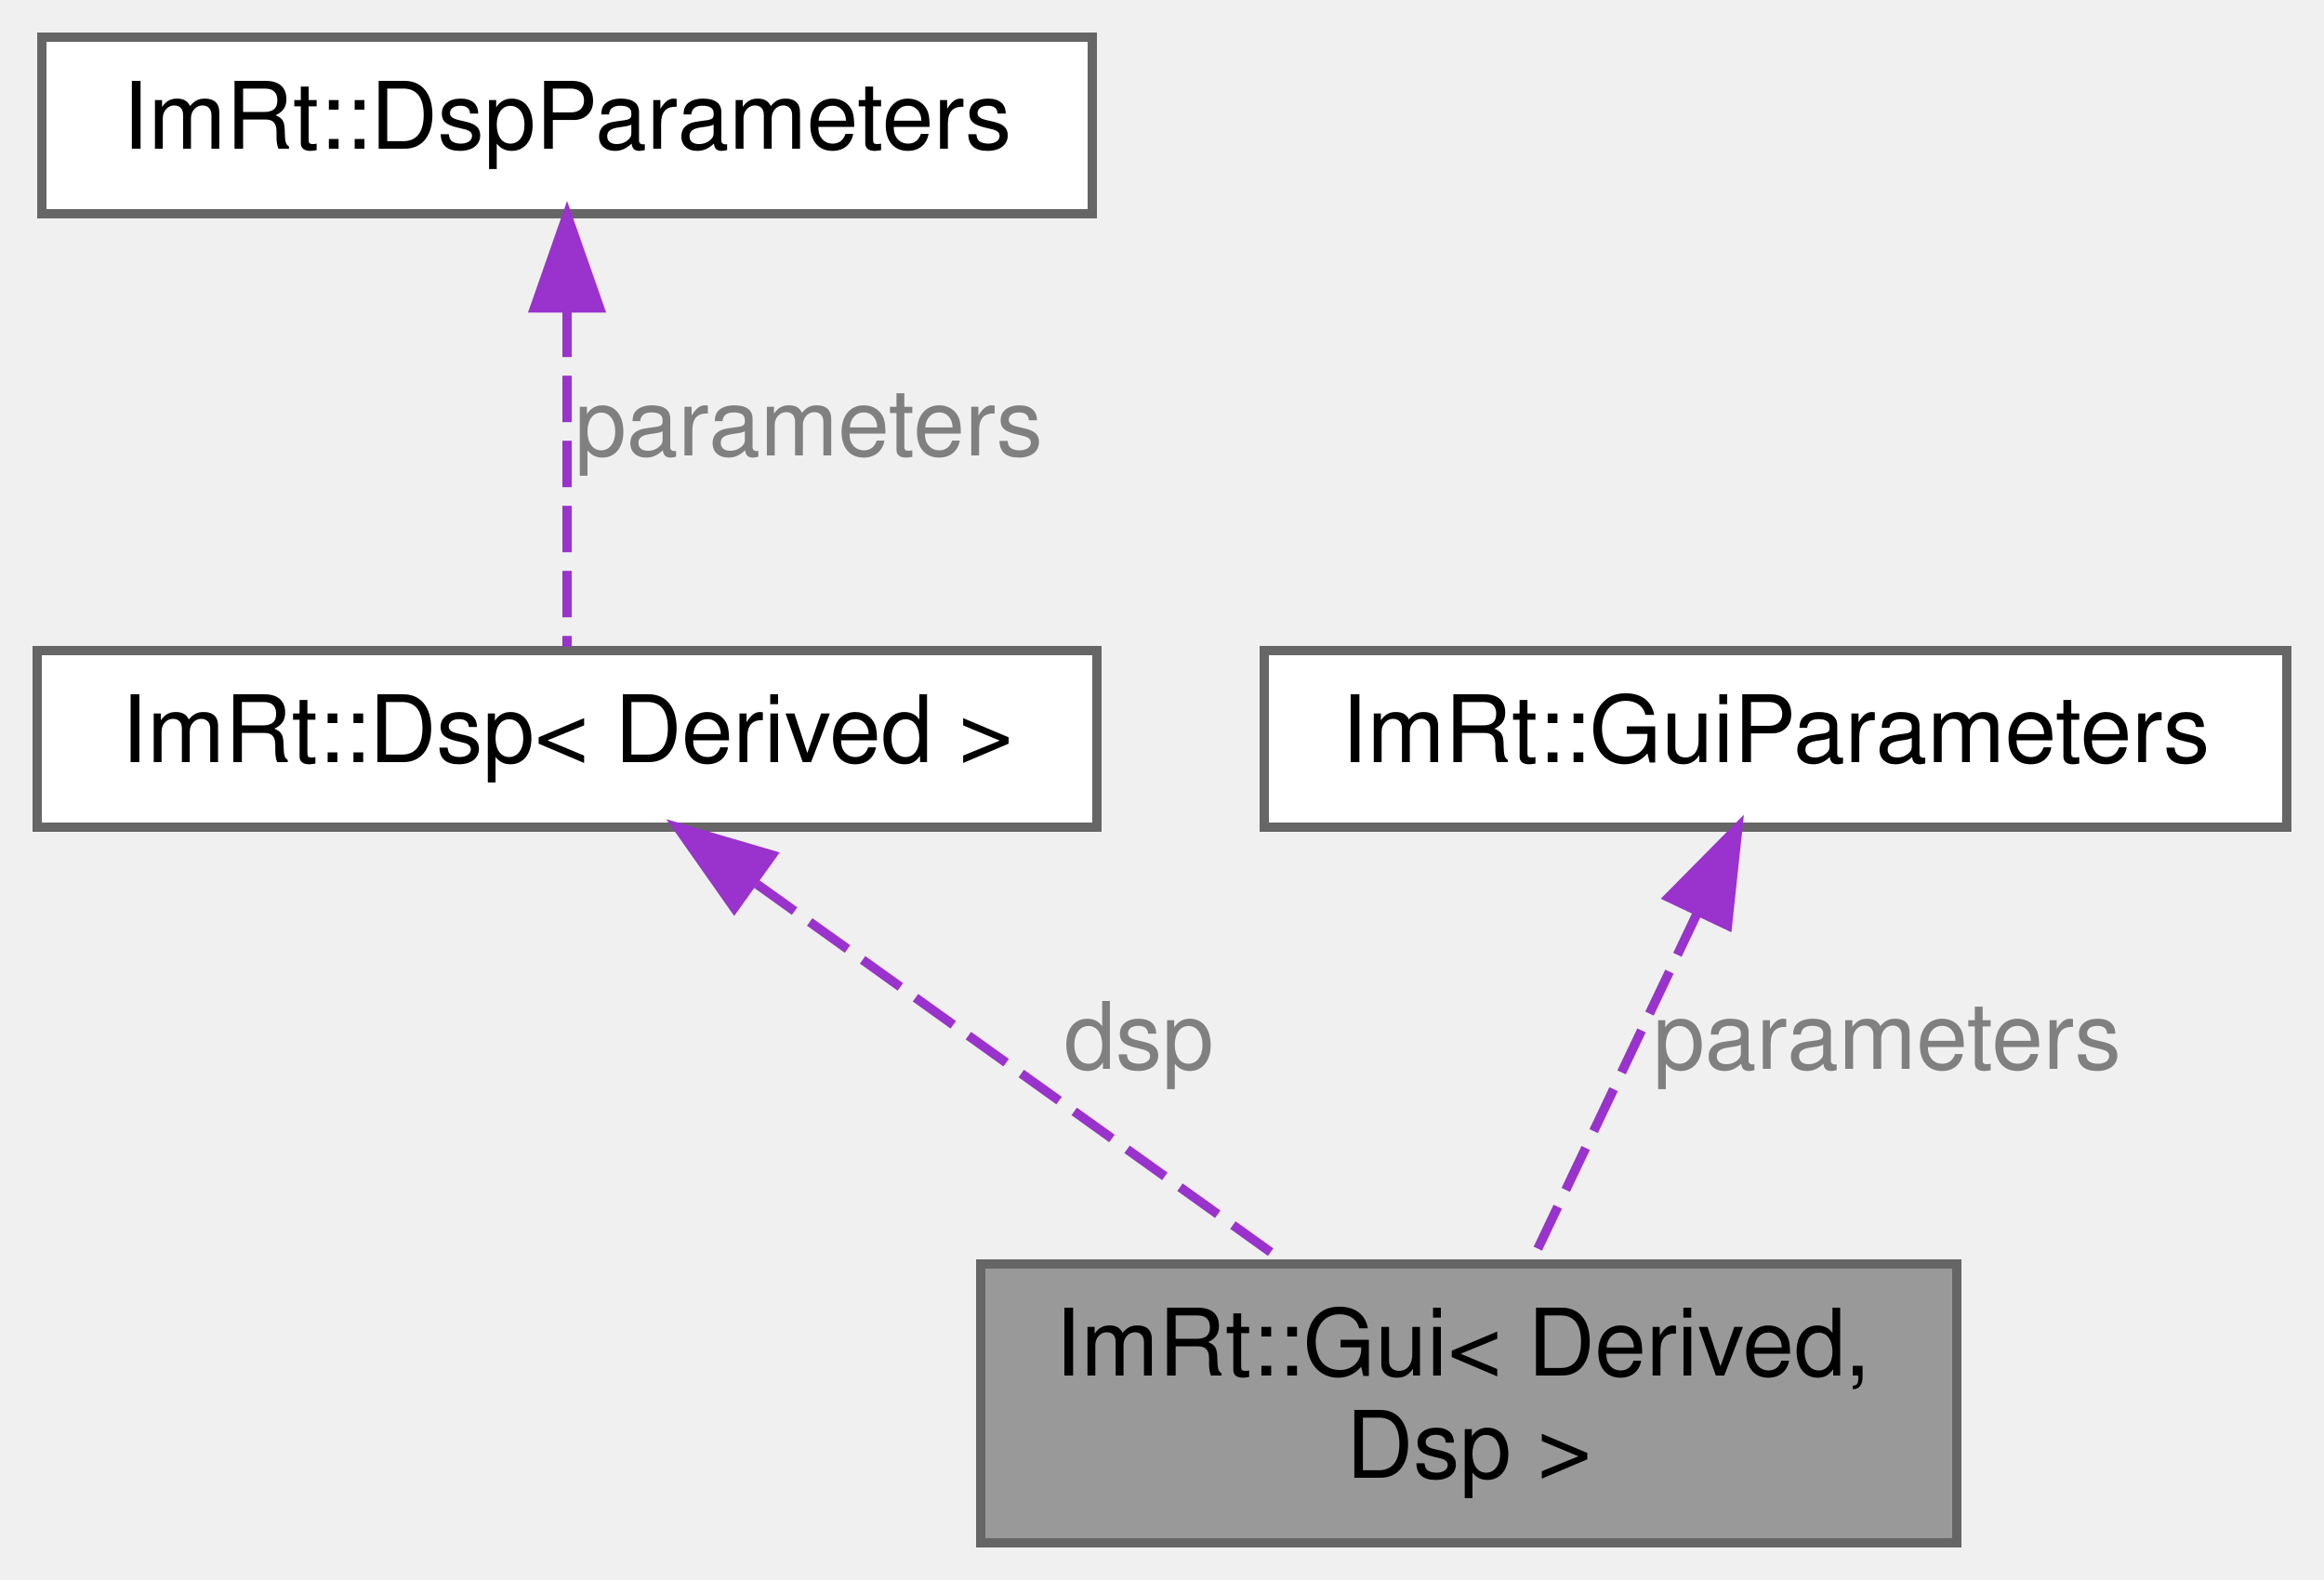
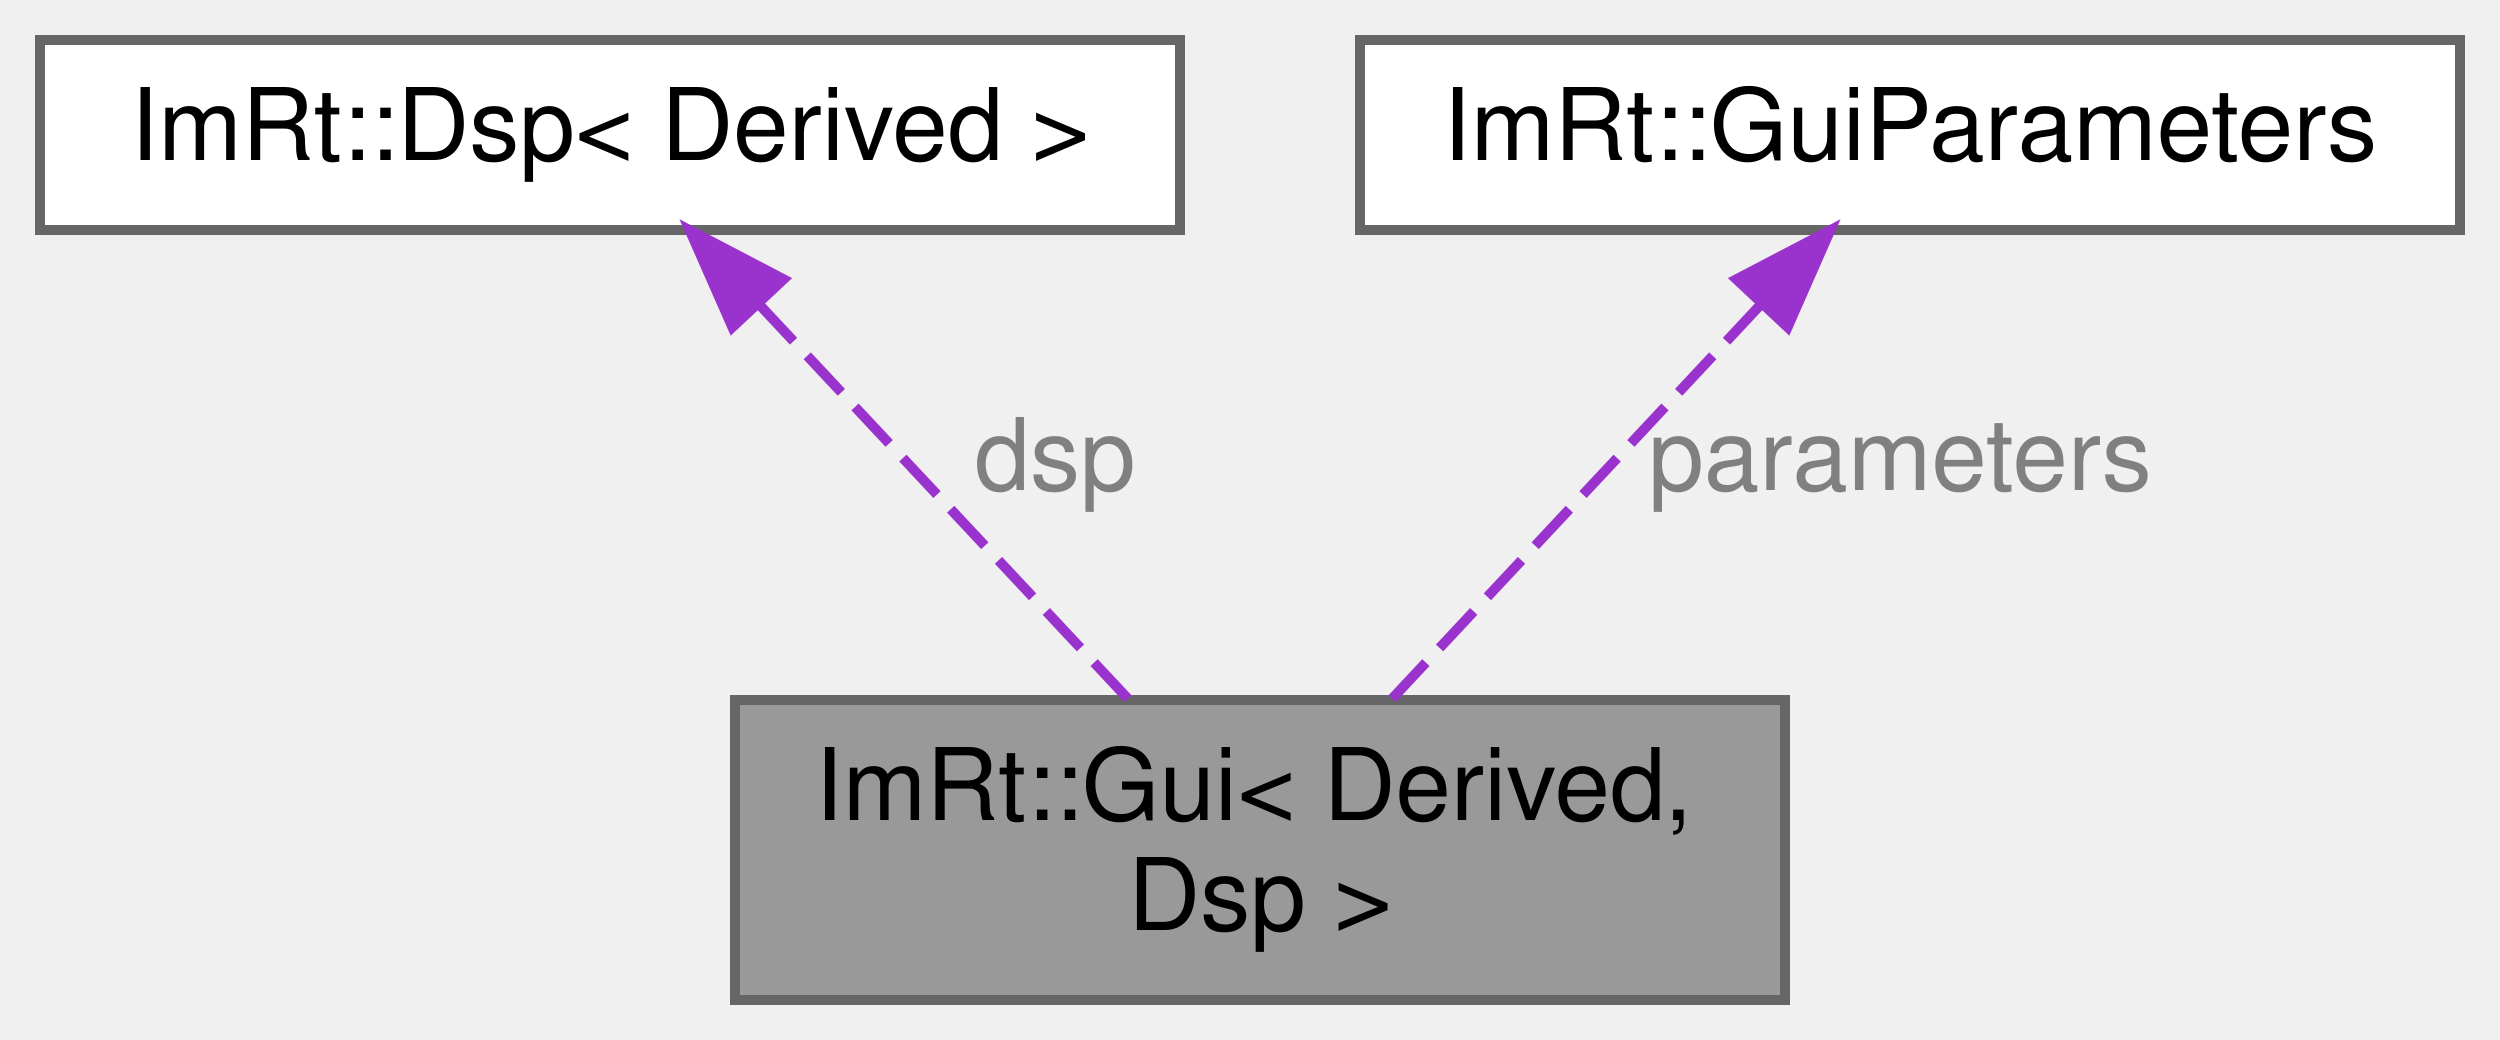
- <svg xmlns="http://www.w3.org/2000/svg" xmlns:xlink="http://www.w3.org/1999/xlink" width="250pt" height="170pt" viewBox="0.00 0.00 250.00 170.00">
-   <g id="graph0" class="graph" transform="scale(1 1) rotate(0) translate(4 166)">
+ <svg xmlns="http://www.w3.org/2000/svg" xmlns:xlink="http://www.w3.org/1999/xlink" width="250pt" height="104pt" viewBox="0.00 0.00 250.00 104.00">
+   <g id="graph0" class="graph" transform="scale(1 1) rotate(0) translate(4 100)">
    <g id="Node000001" class="node">
      <g id="a_Node000001">
        <a xlink:title=" ">
-           <polygon fill="#999999" stroke="#666666" points="206.5,-30 101.5,-30 101.5,0 206.5,0 206.5,-30" />
-           <text text-anchor="start" x="109.5" y="-18" font-family="Helvetica,sans-Serif" font-size="10.00">ImRt::Gui&lt; Derived,</text>
-           <text text-anchor="middle" x="154" y="-7" font-family="Helvetica,sans-Serif" font-size="10.00"> Dsp &gt;</text>
+           <polygon fill="#999999" stroke="#666666" points="174.5,-30 69.5,-30 69.5,0 174.5,0 174.5,-30" />
+           <text text-anchor="start" x="77.5" y="-18" font-family="Helvetica,sans-Serif" font-size="10.00">ImRt::Gui&lt; Derived,</text>
+           <text text-anchor="middle" x="122" y="-7" font-family="Helvetica,sans-Serif" font-size="10.00"> Dsp &gt;</text>
        </a>
      </g>
    </g>
    <g id="Node000002" class="node">
      <g id="a_Node000002">
        <a xlink:href="classImRt_1_1Dsp.html" target="_top" xlink:title="Digital signal processor (DSP) template class to inherit from.">
          <polygon fill="white" stroke="#666666" points="114,-96 0,-96 0,-77 114,-77 114,-96" />
          <text text-anchor="middle" x="57" y="-84" font-family="Helvetica,sans-Serif" font-size="10.00">ImRt::Dsp&lt; Derived &gt;</text>
        </a>
      </g>
    </g>
    <g id="edge1_Node000001_Node000002" class="edge">
      <g id="a_edge1_Node000001_Node000002">
        <a xlink:title=" ">
-           <path fill="none" stroke="#9a32cd" stroke-dasharray="5,2" d="M77.41,-70.88C94.15,-58.88 117.71,-42 134.27,-30.14" />
-           <polygon fill="#9a32cd" stroke="#9a32cd" points="74.98,-68.31 68.89,-76.98 79.06,-74 74.98,-68.31" />
+           <path fill="none" stroke="#9a32cd" stroke-dasharray="5,2" d="M71.94,-69.53C83.06,-57.64 98.09,-41.56 108.78,-30.14" />
+           <polygon fill="#9a32cd" stroke="#9a32cd" points="69.24,-67.28 64.97,-76.98 74.36,-72.07 69.24,-67.28" />
        </a>
      </g>
-       <text text-anchor="middle" x="118.5" y="-51" font-family="Helvetica,sans-Serif" font-size="10.00" fill="grey"> dsp</text>
+       <text text-anchor="middle" x="101.5" y="-51" font-family="Helvetica,sans-Serif" font-size="10.00" fill="grey"> dsp</text>
    </g>
    <g id="Node000003" class="node">
      <g id="a_Node000003">
-         <a xlink:href="classImRt_1_1DspParameters.html" target="_top" xlink:title="A collection of DspParameter objects that typically is owned by the Dsp&lt;&gt; object.">
-           <polygon fill="white" stroke="#666666" points="113.5,-162 0.5,-162 0.5,-143 113.5,-143 113.5,-162" />
-           <text text-anchor="middle" x="57" y="-150" font-family="Helvetica,sans-Serif" font-size="10.00">ImRt::DspParameters</text>
-         </a>
-       </g>
-     </g>
-     <g id="edge2_Node000002_Node000003" class="edge">
-       <g id="a_edge2_Node000002_Node000003">
-         <a xlink:title=" ">
-           <path fill="none" stroke="#9a32cd" stroke-dasharray="5,2" d="M57,-132.58C57,-120.63 57,-105.72 57,-96.41" />
-           <polygon fill="#9a32cd" stroke="#9a32cd" points="53.5,-132.87 57,-142.87 60.5,-132.87 53.5,-132.87" />
-         </a>
-       </g>
-       <text text-anchor="middle" x="83" y="-117" font-family="Helvetica,sans-Serif" font-size="10.00" fill="grey"> parameters</text>
-     </g>
-     <g id="Node000004" class="node">
-       <g id="a_Node000004">
        <a xlink:href="classImRt_1_1GuiParameters.html" target="_top" xlink:title="A collection of GuiParameter objects that is typically owned by the Gui&lt;&gt; object.">
          <polygon fill="white" stroke="#666666" points="242,-96 132,-96 132,-77 242,-77 242,-96" />
          <text text-anchor="middle" x="187" y="-84" font-family="Helvetica,sans-Serif" font-size="10.00">ImRt::GuiParameters</text>
        </a>
      </g>
    </g>
-     <g id="edge3_Node000001_Node000004" class="edge">
-       <g id="a_edge3_Node000001_Node000004">
+     <g id="edge2_Node000001_Node000003" class="edge">
+       <g id="a_edge2_Node000001_Node000003">
        <a xlink:title=" ">
-           <path fill="none" stroke="#9a32cd" stroke-dasharray="5,2" d="M178.59,-67.78C173.04,-56.1 165.88,-41.01 160.71,-30.14" />
-           <polygon fill="#9a32cd" stroke="#9a32cd" points="175.5,-69.45 182.95,-76.98 181.83,-66.44 175.5,-69.45" />
+           <path fill="none" stroke="#9a32cd" stroke-dasharray="5,2" d="M172.06,-69.53C160.94,-57.64 145.91,-41.56 135.22,-30.14" />
+           <polygon fill="#9a32cd" stroke="#9a32cd" points="169.64,-72.07 179.03,-76.98 174.76,-67.28 169.64,-72.07" />
        </a>
      </g>
-       <text text-anchor="middle" x="199" y="-51" font-family="Helvetica,sans-Serif" font-size="10.00" fill="grey"> parameters</text>
+       <text text-anchor="middle" x="186" y="-51" font-family="Helvetica,sans-Serif" font-size="10.00" fill="grey"> parameters</text>
    </g>
  </g>
</svg>
